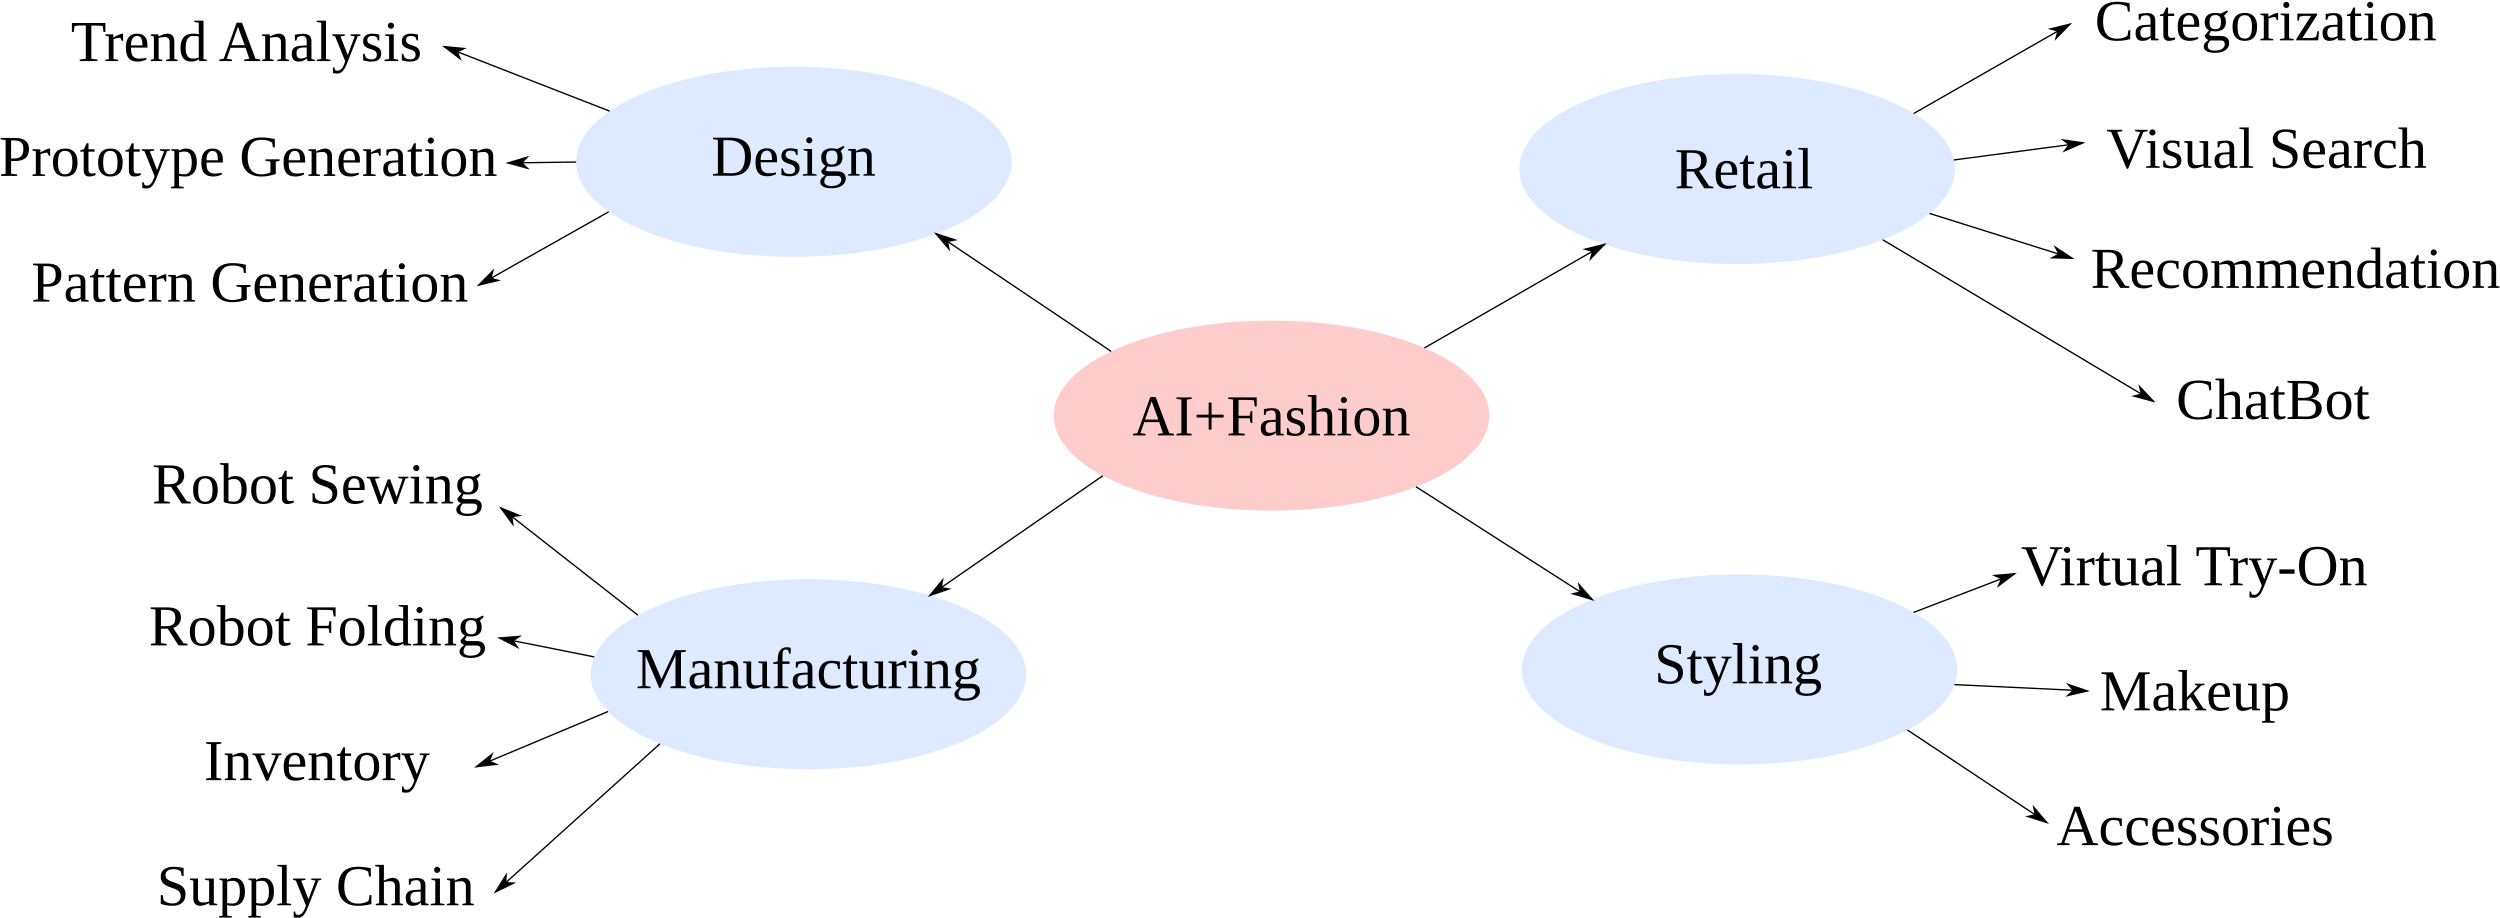
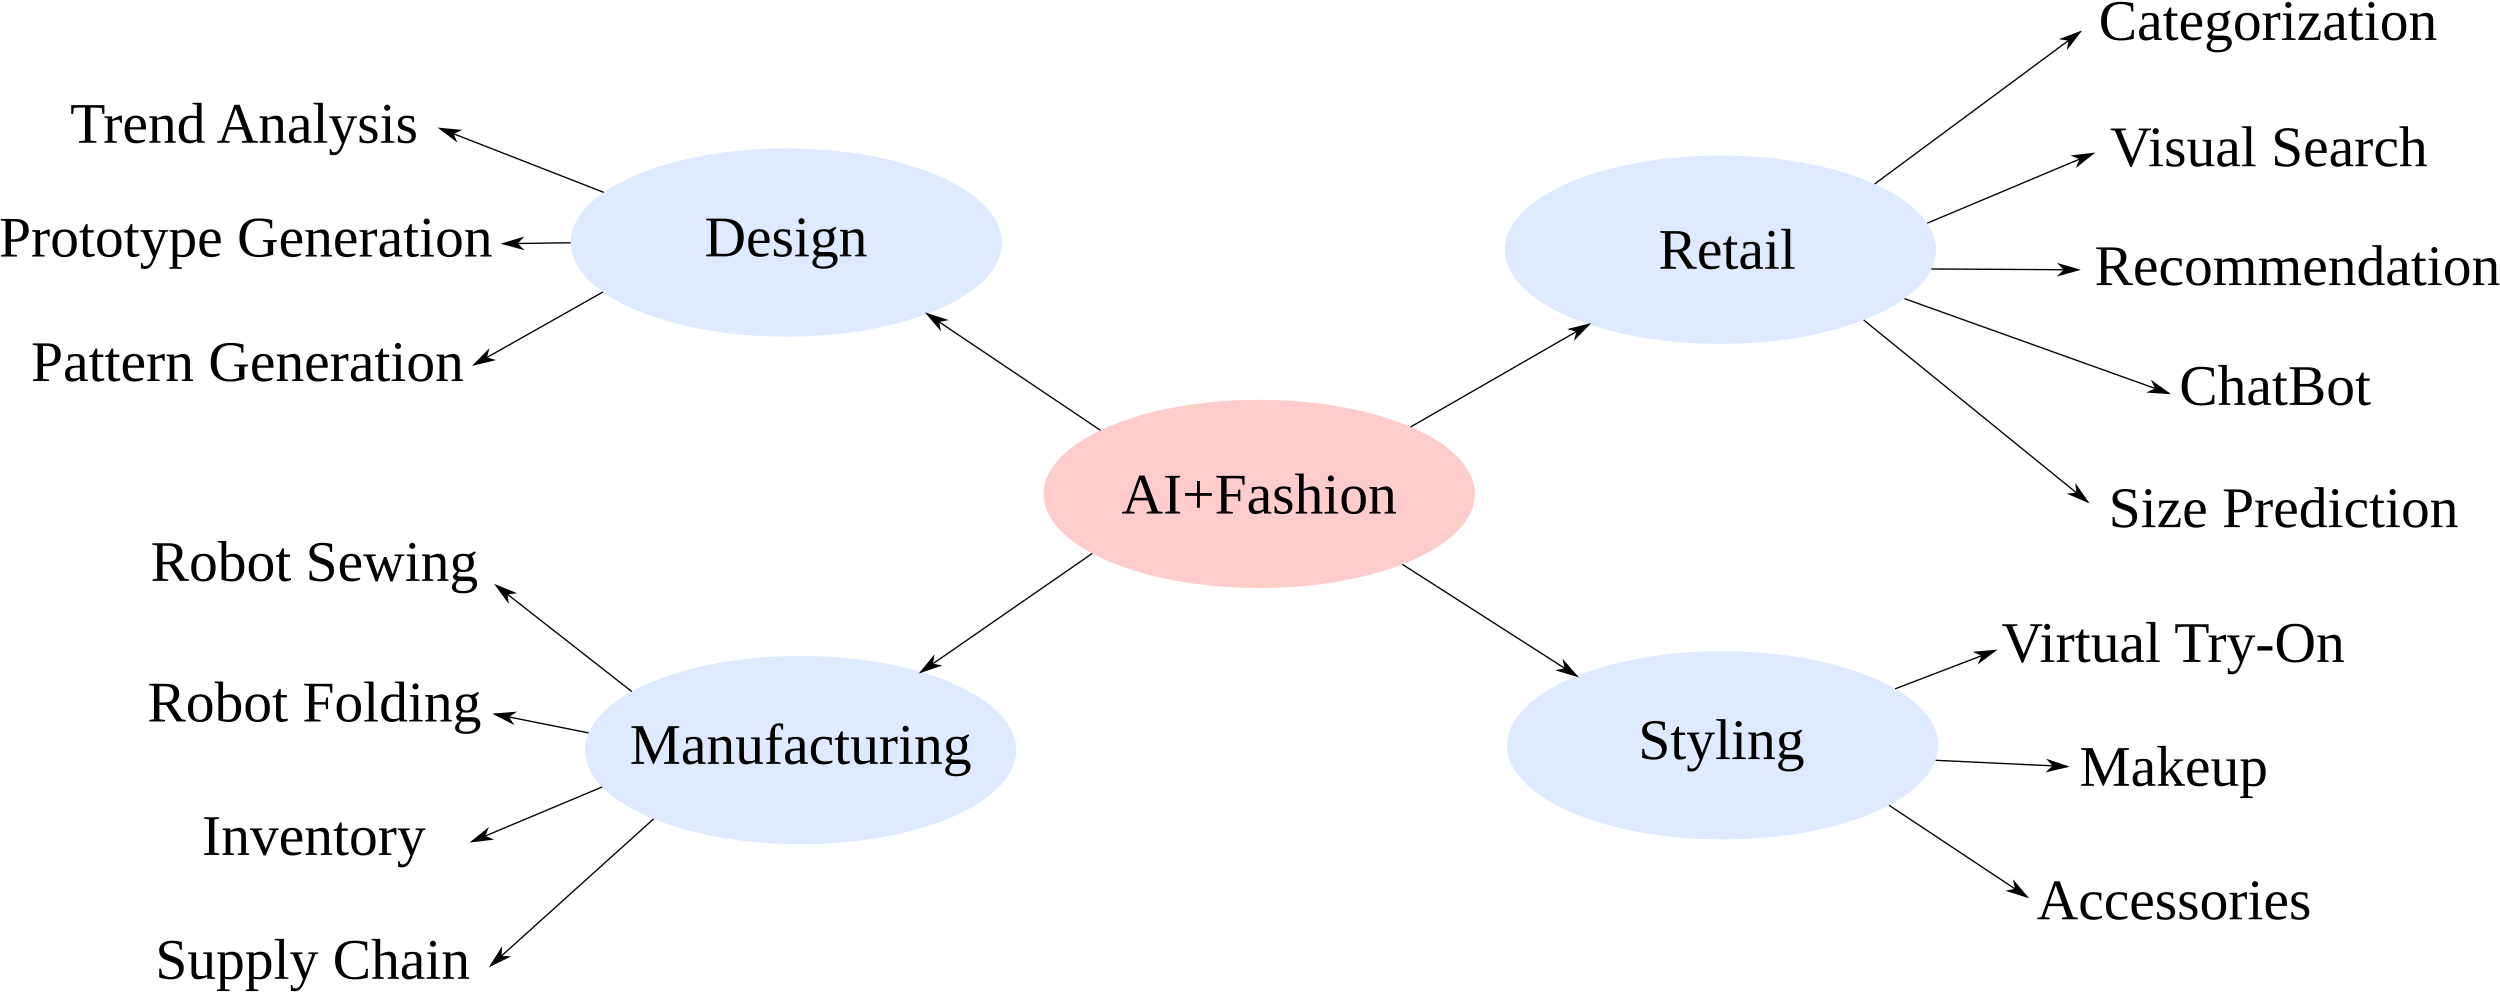
- <svg xmlns="http://www.w3.org/2000/svg" width="486.002mm" height="178.417mm" viewBox="0 0 486.002 178.417" version="1.1" id="svg5">
+ <svg xmlns="http://www.w3.org/2000/svg" width="490.731mm" height="194.572mm" viewBox="0 0 490.731 194.572" version="1.1" id="svg5">
  <defs id="defs2">
    <marker style="overflow:visible" id="Arrow1Lend" refX="0" refY="0" orient="auto">
      <path transform="matrix(-0.8,0,0,-0.8,-10,0)" style="fill:context-stroke;fill-rule:evenodd;stroke:context-stroke;stroke-width:1pt" d="M 0,0 5,-5 -12.5,0 5,5 Z" id="path18355" />
    </marker>
  </defs>
-   <g id="layer1" transform="translate(125.3431,-56.94176)">
+   <g id="layer1" transform="translate(125.3431,-40.78729)">
    <ellipse style="fill:#aaccff;fill-opacity:0.4;stroke:none;stroke-width:0.265;stroke-opacity:0.4" id="path1816-3" cx="28.998" cy="88.398" rx="42.328" ry="18.475" />
    <text xml:space="preserve" style="font-size:11.289px;line-height:1.25;font-family:'Times New Roman';-inkscape-font-specification:'Times New Roman, ';stroke-width:0.265" x="12.936" y="91.099" id="text467">
      <tspan style="stroke-width:0.265" x="12.936" y="91.099" id="tspan469">Design</tspan>
    </text>
    <g id="g16398">
      <ellipse style="fill:#aaccff;fill-opacity:0.4;stroke:none;stroke-width:0.265;stroke-opacity:0.4" id="path1816-3-1-2-0" cx="31.805" cy="188.022" rx="42.328" ry="18.475" />
      <text xml:space="preserve" style="font-size:11.289px;line-height:1.25;font-family:'Times New Roman';-inkscape-font-specification:'Times New Roman, ';stroke-width:0.265" x="-1.728" y="190.723" id="text2263">
        <tspan style="stroke-width:0.265" x="-1.728" y="190.723" id="tspan2265">Manufacturing</tspan>
      </text>
    </g>
    <g id="g16393">
      <ellipse style="fill:#aaccff;fill-opacity:0.4;stroke:none;stroke-width:0.265;stroke-opacity:0.4" id="path1816-3-1" cx="212.343" cy="89.802" rx="42.328" ry="18.475" />
      <text xml:space="preserve" style="font-size:11.289px;line-height:1.25;font-family:'Times New Roman';-inkscape-font-specification:'Times New Roman, ';stroke-width:0.265" x="200.216" y="93.543" id="text4119">
        <tspan style="stroke-width:0.265" x="200.216" y="93.543" id="tspan4121">Retail</tspan>
      </text>
    </g>
    <g id="g16403">
      <ellipse style="fill:#aaccff;fill-opacity:0.4;stroke:none;stroke-width:0.265;stroke-opacity:0.4" id="path1816-3-1-2" cx="212.811" cy="187.087" rx="42.328" ry="18.475" />
      <text xml:space="preserve" style="font-size:11.289px;line-height:1.25;font-family:'Times New Roman';-inkscape-font-specification:'Times New Roman, ';stroke-width:0.265" x="196.25" y="189.788" id="text5158">
        <tspan style="stroke-width:0.265" x="196.25" y="189.788" id="tspan5160">Styling</tspan>
      </text>
    </g>
    <text xml:space="preserve" style="font-size:11.289px;line-height:1.25;font-family:'Times New Roman';-inkscape-font-specification:'Times New Roman, ';stroke-width:0.265" x="267.534" y="170.717" id="text2576">
      <tspan id="tspan2574" style="stroke-width:0.265" x="267.534" y="170.717">Virtual Try-On</tspan>
    </text>
-     <text xml:space="preserve" style="font-size:11.289px;line-height:1.25;font-family:'Times New Roman';-inkscape-font-specification:'Times New Roman, ';stroke-width:0.265" x="284.117" y="89.569" id="text3474">
-       <tspan id="tspan3472" style="stroke-width:0.265" x="284.117" y="89.569">Visual Search</tspan>
+     <text xml:space="preserve" style="font-size:11.289px;line-height:1.25;font-family:'Times New Roman';-inkscape-font-specification:'Times New Roman, ';stroke-width:0.265" x="288.846" y="73.415" id="text3474">
+       <tspan id="tspan3472" style="stroke-width:0.265" x="288.846" y="73.415">Visual Search</tspan>
    </text>
-     <text xml:space="preserve" style="font-size:11.289px;line-height:1.25;font-family:'Times New Roman';-inkscape-font-specification:'Times New Roman, ';stroke-width:0.265" x="281.08" y="112.903" id="text6376">
-       <tspan id="tspan6374" style="stroke-width:0.265" x="281.08" y="112.903">Recommendation</tspan>
+     <text xml:space="preserve" style="font-size:11.289px;line-height:1.25;font-family:'Times New Roman';-inkscape-font-specification:'Times New Roman, ';stroke-width:0.265" x="285.808" y="96.749" id="text6376">
+       <tspan id="tspan6374" style="stroke-width:0.265" x="285.808" y="96.749">Recommendation</tspan>
    </text>
    <text xml:space="preserve" style="font-size:11.289px;line-height:1.25;font-family:'Times New Roman';-inkscape-font-specification:'Times New Roman, ';stroke-width:0.265" x="-95.773" y="154.814" id="text7194">
      <tspan id="tspan7192" style="stroke-width:0.265" x="-95.773" y="154.814">Robot Sewing</tspan>
    </text>
    <text xml:space="preserve" style="font-size:11.289px;line-height:1.25;font-family:'Times New Roman';-inkscape-font-specification:'Times New Roman, ';stroke-width:0.265" x="-96.404" y="182.409" id="text7714">
      <tspan id="tspan7712" style="stroke-width:0.265" x="-96.404" y="182.409">Robot Folding</tspan>
    </text>
    <text xml:space="preserve" style="font-size:11.289px;line-height:1.25;font-family:'Times New Roman';-inkscape-font-specification:'Times New Roman, ';stroke-width:0.265" x="282.849" y="195.038" id="text8282">
      <tspan id="tspan8280" style="stroke-width:0.265" x="282.849" y="195.038">Makeup</tspan>
    </text>
-     <text xml:space="preserve" style="font-size:11.289px;line-height:1.25;font-family:'Times New Roman';-inkscape-font-specification:'Times New Roman, ';stroke-width:0.265" x="281.89" y="64.78" id="text10038">
-       <tspan id="tspan10036" style="stroke-width:0.265" x="281.89" y="64.78">Categorization</tspan>
+     <text xml:space="preserve" style="font-size:11.289px;line-height:1.25;font-family:'Times New Roman';-inkscape-font-specification:'Times New Roman, ';stroke-width:0.265" x="286.619" y="48.626" id="text10038">
+       <tspan id="tspan10036" style="stroke-width:0.265" x="286.619" y="48.626">Categorization</tspan>
    </text>
    <text xml:space="preserve" style="font-size:11.289px;line-height:1.25;font-family:'Times New Roman';-inkscape-font-specification:'Times New Roman, ';stroke-width:0.265" x="-85.685" y="208.602" id="text10408">
      <tspan id="tspan10406" style="stroke-width:0.265" x="-85.685" y="208.602">Inventory</tspan>
    </text>
    <text xml:space="preserve" style="font-size:11.289px;line-height:1.25;font-family:'Times New Roman';-inkscape-font-specification:'Times New Roman, ';stroke-width:0.265" x="274.443" y="221.23" id="text13880">
      <tspan id="tspan13878" style="stroke-width:0.265" x="274.443" y="221.23">Accessories</tspan>
    </text>
    <text xml:space="preserve" style="font-size:11.289px;line-height:1.25;font-family:'Times New Roman';-inkscape-font-specification:'Times New Roman, ';stroke-width:0.265" x="-94.852" y="232.923" id="text15932">
      <tspan id="tspan15930" style="stroke-width:0.265" x="-94.852" y="232.923">Supply Chain</tspan>
    </text>
    <g id="g13996" transform="translate(-6.080315,1.870866)">
      <ellipse style="fill:#ff8080;fill-opacity:0.4;stroke:none;stroke-width:0.265;stroke-opacity:0.4" id="path1816" cx="127.92" cy="135.872" rx="42.328" ry="18.475" />
      <text xml:space="preserve" style="font-size:11.289px;line-height:1.25;font-family:'Times New Roman';-inkscape-font-specification:'Times New Roman, ';stroke-width:0.265" x="100.886" y="139.714" id="text302">
        <tspan id="tspan300" style="stroke-width:0.265" x="100.886" y="139.714">AI+Fashion</tspan>
      </text>
    </g>
    <path style="fill:none;stroke:#000000;stroke-width:0.265px;stroke-linecap:butt;stroke-linejoin:miter;stroke-opacity:1;marker-end:url(#Arrow1Lend)" d="M 90.661,125.247 56.635,102.392" id="path17449" />
    <path style="fill:none;stroke:#000000;stroke-width:0.265px;stroke-linecap:butt;stroke-linejoin:miter;stroke-opacity:1;marker-end:url(#Arrow1Lend)" d="m 151.559,124.587 35.008,-20.131" id="path17451" />
    <path style="fill:none;stroke:#000000;stroke-width:0.265px;stroke-linecap:butt;stroke-linejoin:miter;stroke-opacity:1;marker-end:url(#Arrow1Lend)" d="m 149.924,151.565 34.246,21.918" id="path17453" />
    <path style="fill:none;stroke:#000000;stroke-width:0.265px;stroke-linecap:butt;stroke-linejoin:miter;stroke-opacity:1;marker-end:url(#Arrow1Lend)" d="M 89.047,149.424 55.434,172.694" id="path17455" />
    <path style="fill:none;stroke:#000000;stroke-width:0.265px;stroke-linecap:butt;stroke-linejoin:miter;stroke-opacity:1;marker-end:url(#Arrow1Lend)" d="m 246.659,175.993 19.611,-7.502" id="path19202" />
    <path style="fill:#000000;fill-opacity:1;stroke:#000000;stroke-width:0.265;stroke-miterlimit:4;stroke-dasharray:none;stroke-opacity:1;marker-end:url(#Arrow1Lend)" d="m 254.598,190.032 25.816,1.225" id="path21608" />
    <path style="fill:#000000;fill-opacity:1;stroke:#000000;stroke-width:0.265;stroke-miterlimit:4;stroke-dasharray:none;stroke-opacity:1;marker-end:url(#Arrow1Lend)" d="m 245.453,198.848 27.093,17.987" id="path22016" />
-     <path style="fill:#000000;fill-opacity:1;stroke:#000000;stroke-width:0.265;stroke-miterlimit:4;stroke-dasharray:none;stroke-opacity:1;marker-end:url(#Arrow1Lend)" d="M 246.689,79.004 277.043,61.645" id="path22230" />
-     <path style="fill:#000000;fill-opacity:1;stroke:#000000;stroke-width:0.265;stroke-miterlimit:4;stroke-dasharray:none;stroke-opacity:1;marker-end:url(#Arrow1Lend)" d="m 254.479,88.04 25.08,-3.324" id="path22435" />
-     <path style="fill:#000000;fill-opacity:1;stroke:#000000;stroke-width:0.265;stroke-miterlimit:4;stroke-dasharray:none;stroke-opacity:1;marker-end:url(#Arrow1Lend)" d="m 249.765,98.435 27.704,8.71" id="path22437" />
+     <path style="fill:#000000;fill-opacity:1;stroke:#000000;stroke-width:0.265;stroke-miterlimit:4;stroke-dasharray:none;stroke-opacity:1;marker-end:url(#Arrow1Lend)" d="M 242.634,76.897 282.953,47.067" id="path22230" />
+     <path style="fill:#000000;fill-opacity:1;stroke:#000000;stroke-width:0.265;stroke-miterlimit:4;stroke-dasharray:none;stroke-opacity:1;marker-end:url(#Arrow1Lend)" d="M 252.956,84.595 285.469,70.926" id="path22435" />
+     <path style="fill:#000000;fill-opacity:1;stroke:#000000;stroke-width:0.265;stroke-miterlimit:4;stroke-dasharray:none;stroke-opacity:1;marker-end:url(#Arrow1Lend)" d="m 253.775,93.584 28.816,0.164" id="path22437" />
    <path style="fill:#000000;fill-opacity:1;stroke:#000000;stroke-width:0.265;stroke-miterlimit:4;stroke-dasharray:none;stroke-opacity:1;marker-end:url(#Arrow1Lend)" d="M -1.337,176.529 -27.948,155.709" id="path23022" />
    <path style="fill:#000000;fill-opacity:1;stroke:#000000;stroke-width:0.265;stroke-miterlimit:4;stroke-dasharray:none;stroke-opacity:1;marker-end:url(#Arrow1Lend)" d="M -9.812,184.649 -28.213,180.976" id="path23057" />
    <path style="fill:#000000;fill-opacity:1;stroke:#000000;stroke-width:0.265;stroke-miterlimit:4;stroke-dasharray:none;stroke-opacity:1;marker-end:url(#Arrow1Lend)" d="M -7.142,195.258 -32.711,205.979" id="path23092" />
    <path style="fill:#000000;fill-opacity:1;stroke:#000000;stroke-width:0.265;stroke-miterlimit:4;stroke-dasharray:none;stroke-opacity:1;marker-end:url(#Arrow1Lend)" d="m 2.945,201.537 -31.952,28.784" id="path23160" />
-     <text xml:space="preserve" style="font-size:11.289px;line-height:1.25;font-family:'Times New Roman';-inkscape-font-specification:'Times New Roman, ';stroke-width:0.265" x="297.702" y="138.39" id="text3014">
-       <tspan id="tspan3012" style="stroke-width:0.265" x="297.702" y="138.39">ChatBot</tspan>
+     <text xml:space="preserve" style="font-size:11.289px;line-height:1.25;font-family:'Times New Roman';-inkscape-font-specification:'Times New Roman, ';stroke-width:0.265" x="302.43" y="120.265" id="text3014">
+       <tspan id="tspan3012" style="stroke-width:0.265" x="302.43" y="120.265">ChatBot</tspan>
    </text>
-     <path style="fill:#000000;stroke:#000000;stroke-width:0.265;stroke-miterlimit:4;stroke-dasharray:none;marker-end:url(#Arrow1Lend)" d="m 240.643,103.54 52.617,31.394" id="path3129" />
+     <path style="fill:#000000;stroke:#000000;stroke-width:0.265;stroke-miterlimit:4;stroke-dasharray:none;marker-end:url(#Arrow1Lend)" d="m 248.493,99.412 51.858,18.58" id="path3129" />
    <text xml:space="preserve" style="font-size:11.289px;line-height:1.25;font-family:'Times New Roman';-inkscape-font-specification:'Times New Roman, ';stroke-width:0.265" x="-111.569" y="68.809" id="text1305">
      <tspan id="tspan1303" style="stroke-width:0.265" x="-111.569" y="68.809">Trend Analysis</tspan>
    </text>
    <text xml:space="preserve" style="font-size:11.289px;line-height:1.25;font-family:'Times New Roman';-inkscape-font-specification:'Times New Roman, ';stroke-width:0.265" x="-125.531" y="91.148" id="text2761">
      <tspan id="tspan2759" style="stroke-width:0.265" x="-125.531" y="91.148">Prototype Generation</tspan>
    </text>
    <text xml:space="preserve" style="font-size:11.289px;line-height:1.25;font-family:'Times New Roman';-inkscape-font-specification:'Times New Roman, ';stroke-width:0.265" x="-119.248" y="115.581" id="text4312">
      <tspan id="tspan4310" style="stroke-width:0.265" x="-119.248" y="115.581">Pattern Generation</tspan>
    </text>
    <path style="fill:#000000;stroke:#000000;stroke-width:0.265;stroke-miterlimit:4;stroke-dasharray:none;marker-end:url(#Arrow1Lend)" d="M -6.82,78.554 -38.967,66.017" id="path4427" />
    <path style="fill:#000000;stroke:#000000;stroke-width:0.265;stroke-miterlimit:4;stroke-dasharray:none;marker-end:url(#Arrow1Lend)" d="m -13.33,88.444 -13.246,0.174" id="path4542" />
    <path style="fill:#000000;stroke:#000000;stroke-width:0.265;stroke-miterlimit:4;stroke-dasharray:none;marker-end:url(#Arrow1Lend)" d="M -7.007,98.112 -32.248,112.353" id="path4544" />
+     <text xml:space="preserve" style="font-size:11.289px;line-height:1.25;font-family:'Times New Roman';-inkscape-font-specification:'Times New Roman, ';stroke-width:0.265" x="288.58" y="144.257" id="text1494">
+       <tspan id="tspan1492" style="stroke-width:0.265" x="288.58" y="144.257">Size Prediction</tspan>
+     </text>
+     <path style="fill:#000000;stroke:#000000;stroke-width:0.265;stroke-miterlimit:4;stroke-dasharray:none;marker-end:url(#Arrow1Lend)" d="m 240.477,103.605 43.952,35.685" id="path2308" />
  </g>
</svg>
